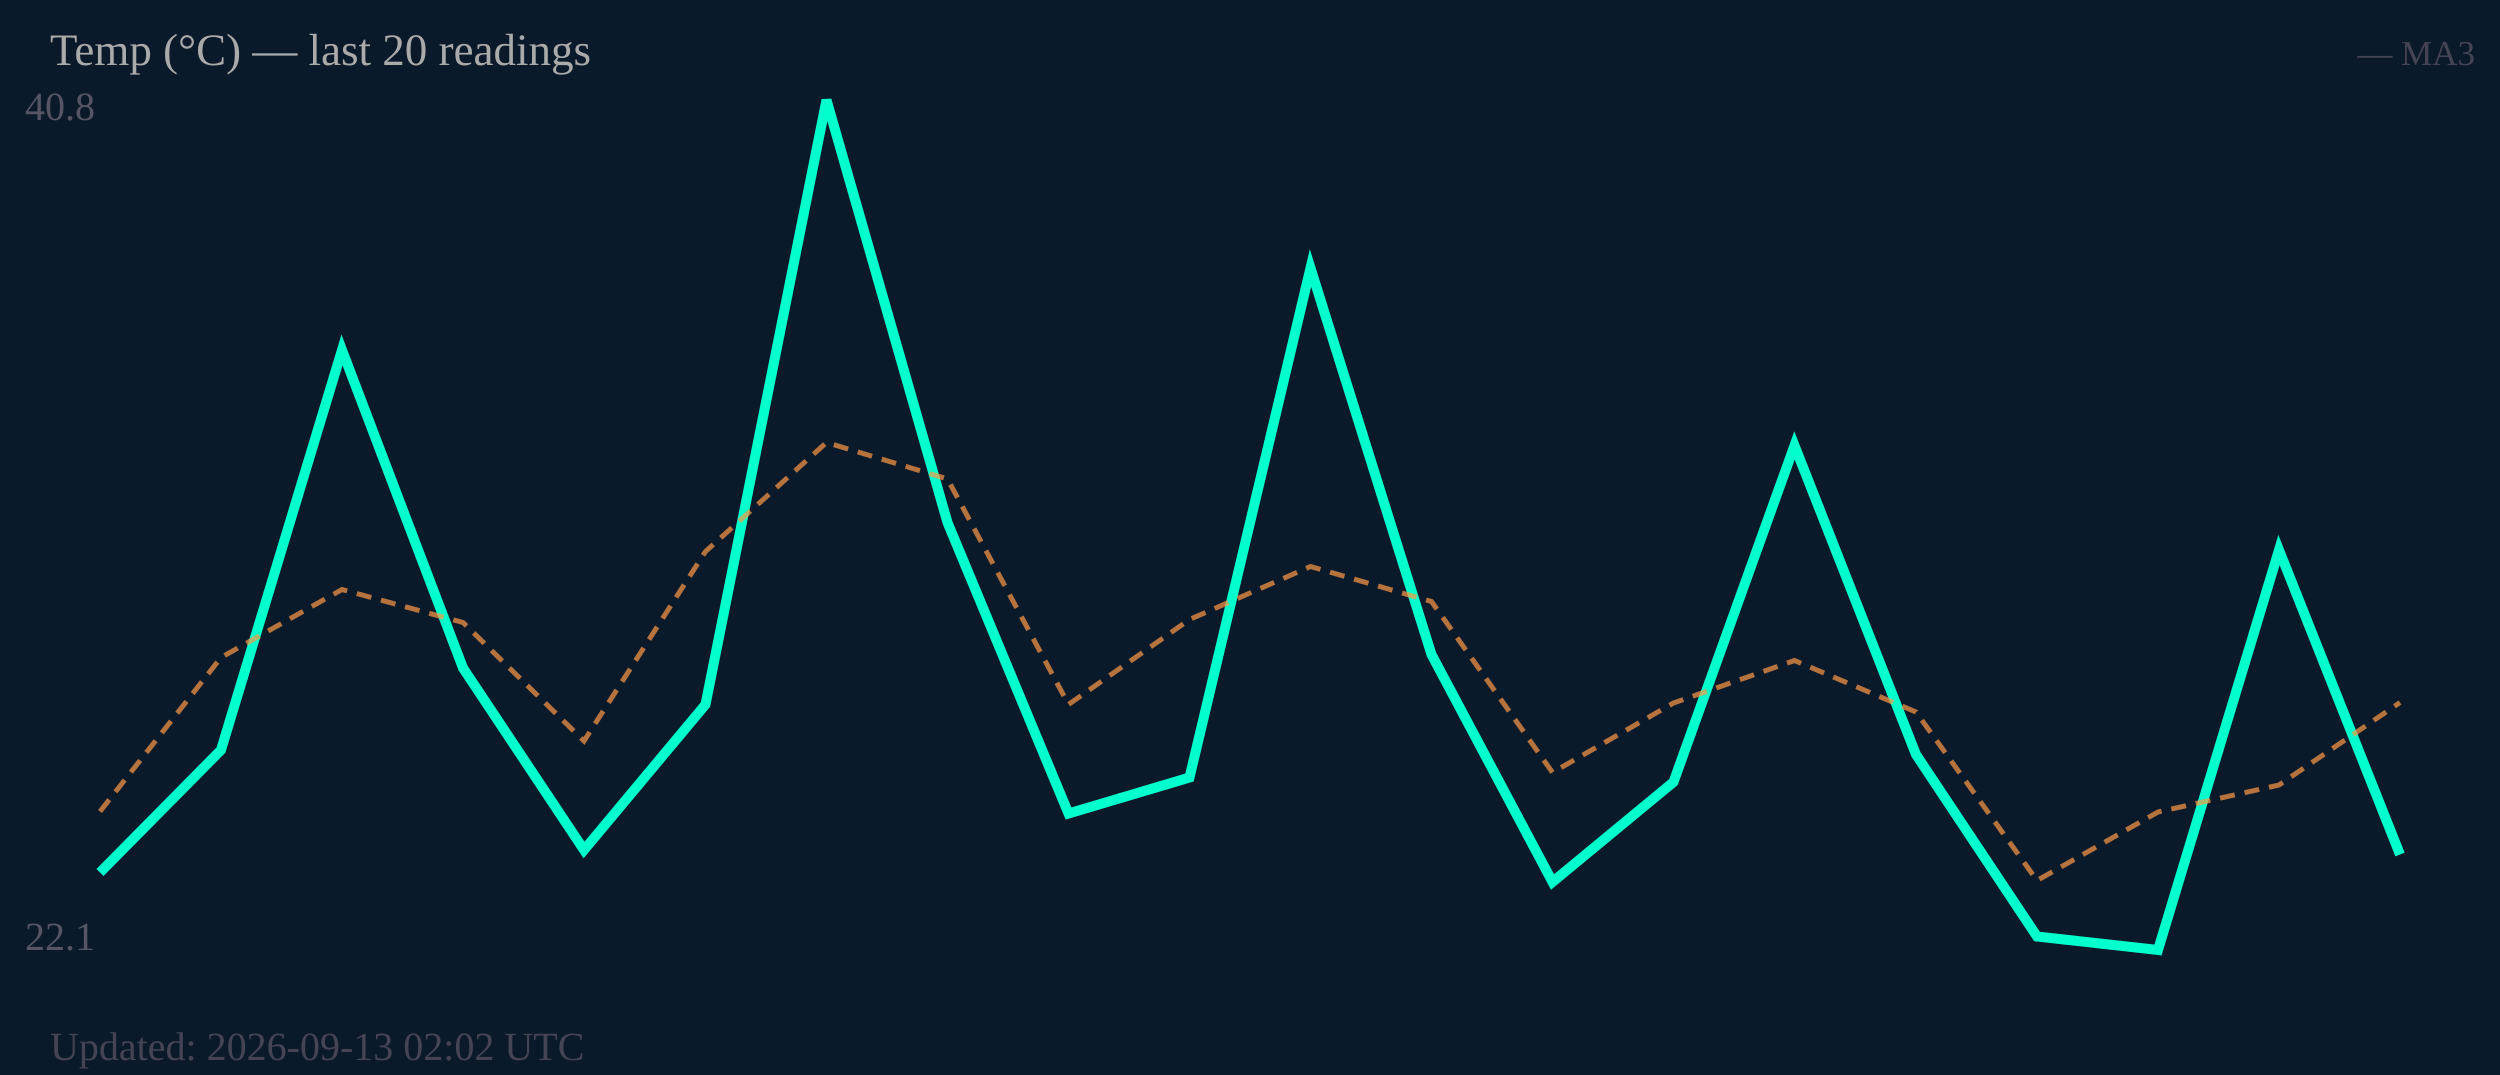
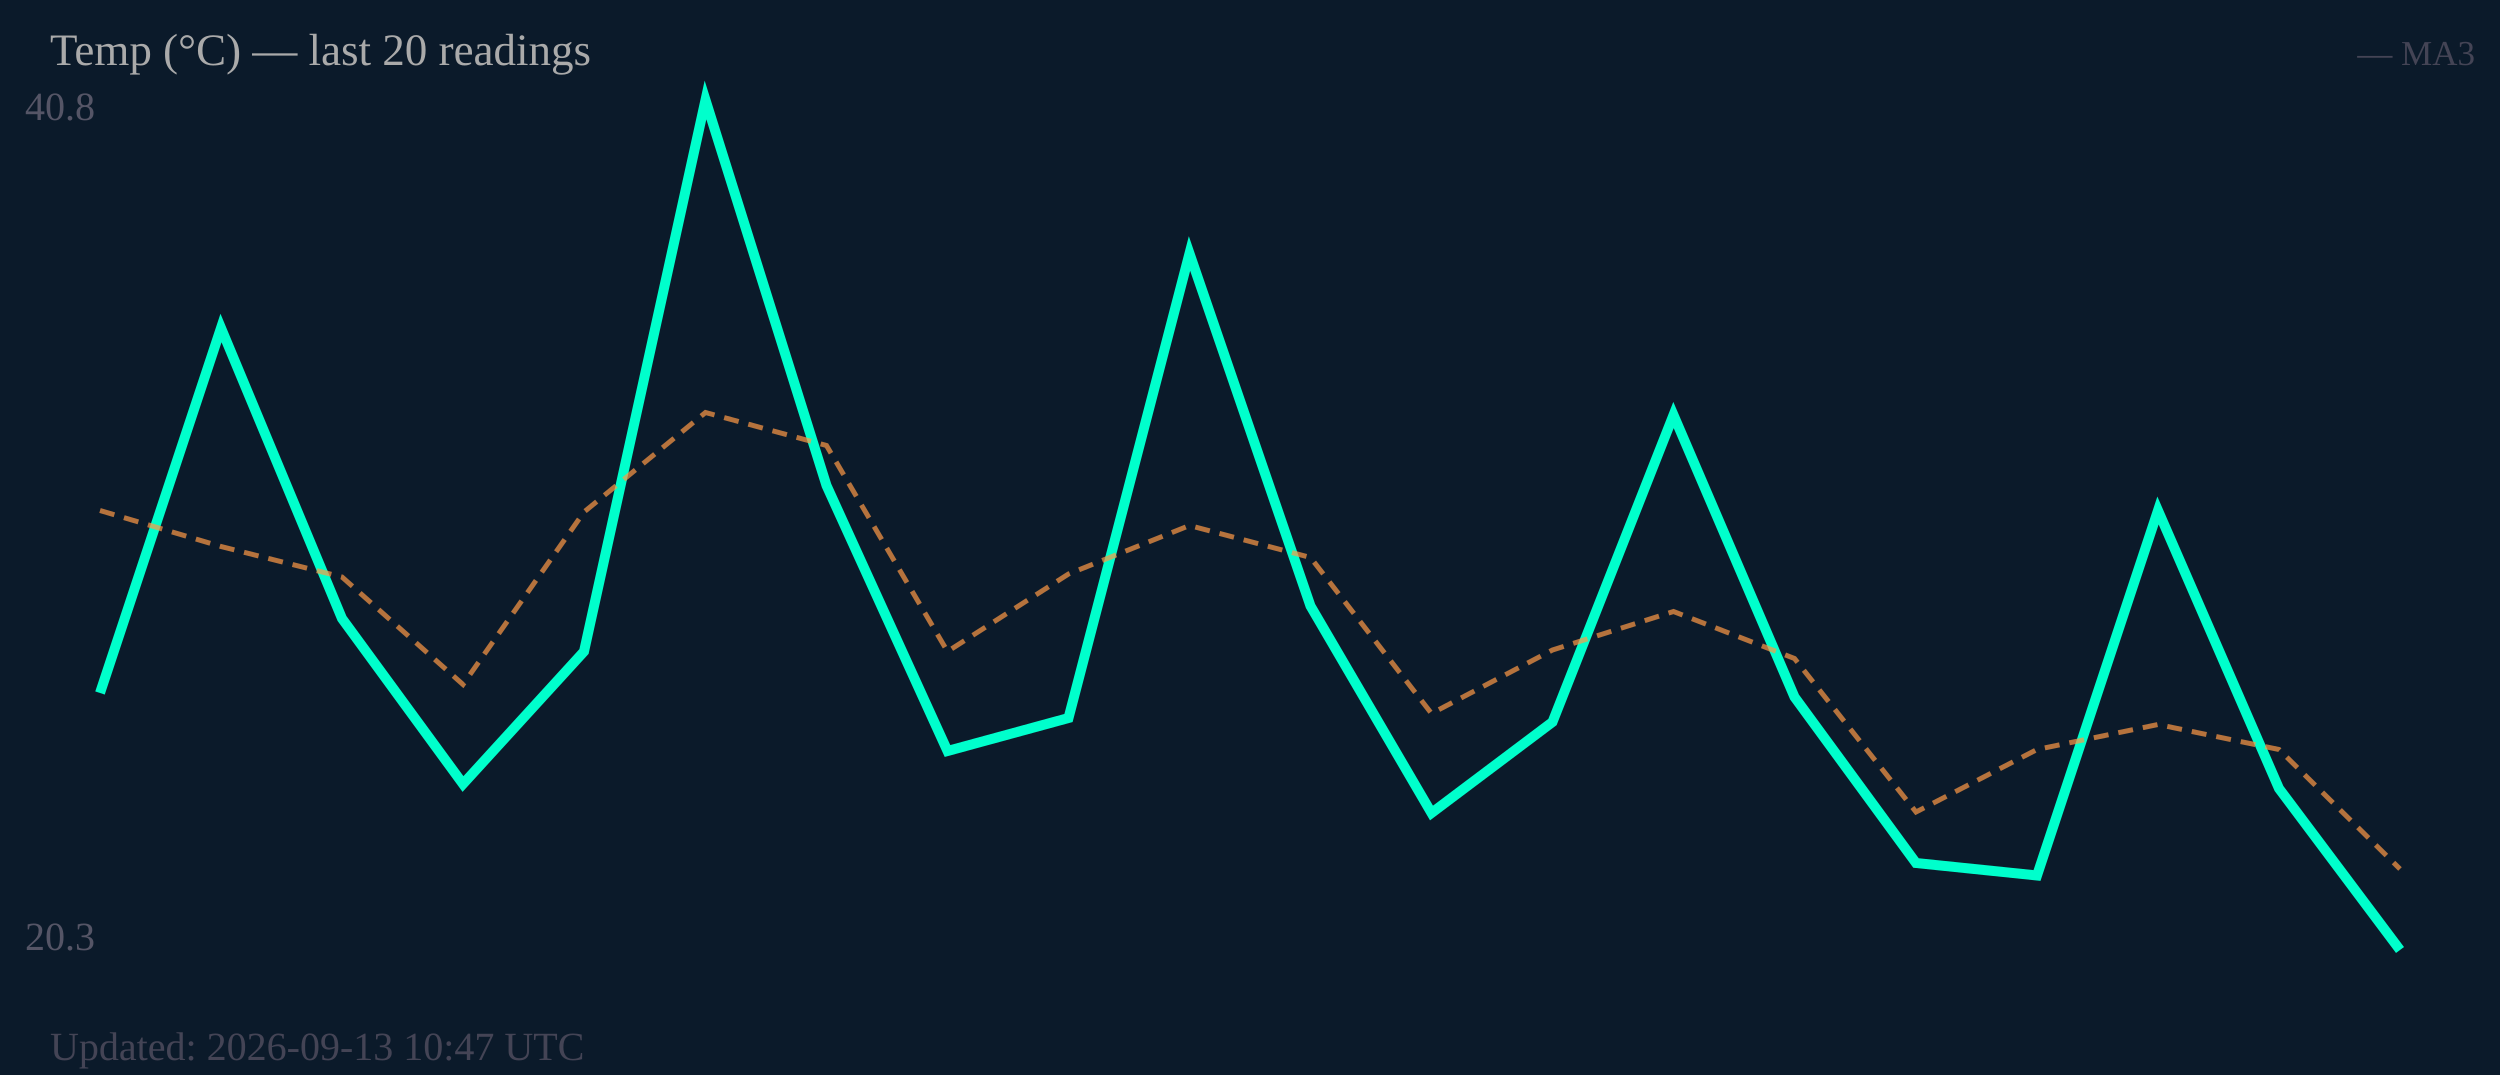
<svg xmlns="http://www.w3.org/2000/svg" width="500" height="215" viewBox="0 0 500 215">
  <rect width="500" height="215" fill="#0b1a2a" />
  <text x="5" y="24" font-size="8" fill="#556">40.8</text>
-   <text x="5" y="190" font-size="8" fill="#556">22.1</text>
-   <polyline fill="none" stroke="#00ffcc" stroke-width="2" points="20.0,174.5 44.2,150.0 68.4,70.0 92.6,133.6 116.8,170.0 141.1,140.9 165.3,20.0 189.5,104.5 213.7,162.7 237.9,155.5 262.1,53.6 286.3,130.9 310.5,176.4 334.7,156.4 358.9,89.1 383.2,150.9 407.4,187.3 431.6,190.0 455.8,110.0 480.0,170.9" />
-   <polyline fill="none" stroke="#ff9944" stroke-width="1" stroke-dasharray="3,2" opacity="0.7" points="20.0,162.3 44.2,131.5 68.4,117.9 92.6,124.5 116.8,148.2 141.1,110.3 165.3,88.5 189.5,95.8 213.7,140.9 237.9,123.9 262.1,113.3 286.3,120.3 310.5,154.5 334.7,140.6 358.9,132.1 383.2,142.4 407.4,176.1 431.6,162.4 455.8,157.0 480.0,140.5" />
+   <text x="5" y="190" font-size="8" fill="#556">20.3</text>
+   <polyline fill="none" stroke="#00ffcc" stroke-width="2" points="20.0,138.6 44.2,65.6 68.4,123.7 92.6,156.8 116.8,130.3 141.1,20.0 165.3,97.1 189.5,150.2 213.7,143.6 237.9,50.7 262.1,121.2 286.3,162.6 310.5,144.4 334.7,83.0 358.9,139.4 383.2,172.6 407.4,175.1 431.6,102.1 455.8,157.7 480.0,190.0" />
+   <polyline fill="none" stroke="#ff9944" stroke-width="1" stroke-dasharray="3,2" opacity="0.7" points="20.0,102.1 44.2,109.3 68.4,115.4 92.6,136.9 116.8,102.4 141.1,82.5 165.3,89.1 189.5,130.3 213.7,114.8 237.9,105.1 262.1,111.5 286.3,142.7 310.5,130.0 334.7,122.3 358.9,131.7 383.2,162.4 407.4,149.9 431.6,144.9 455.8,149.9 480.0,173.8" />
  <text x="10" y="13" font-size="9" fill="#aaa">Temp (°C) — last 20 readings</text>
  <text x="495" y="13" font-size="7" fill="#445" text-anchor="end">— MA3</text>
-   <text x="10" y="212" font-size="8" fill="#445">Updated: 2026-09-13 02:02 UTC</text>
+   <text x="10" y="212" font-size="8" fill="#445">Updated: 2026-09-13 10:47 UTC</text>
</svg>
